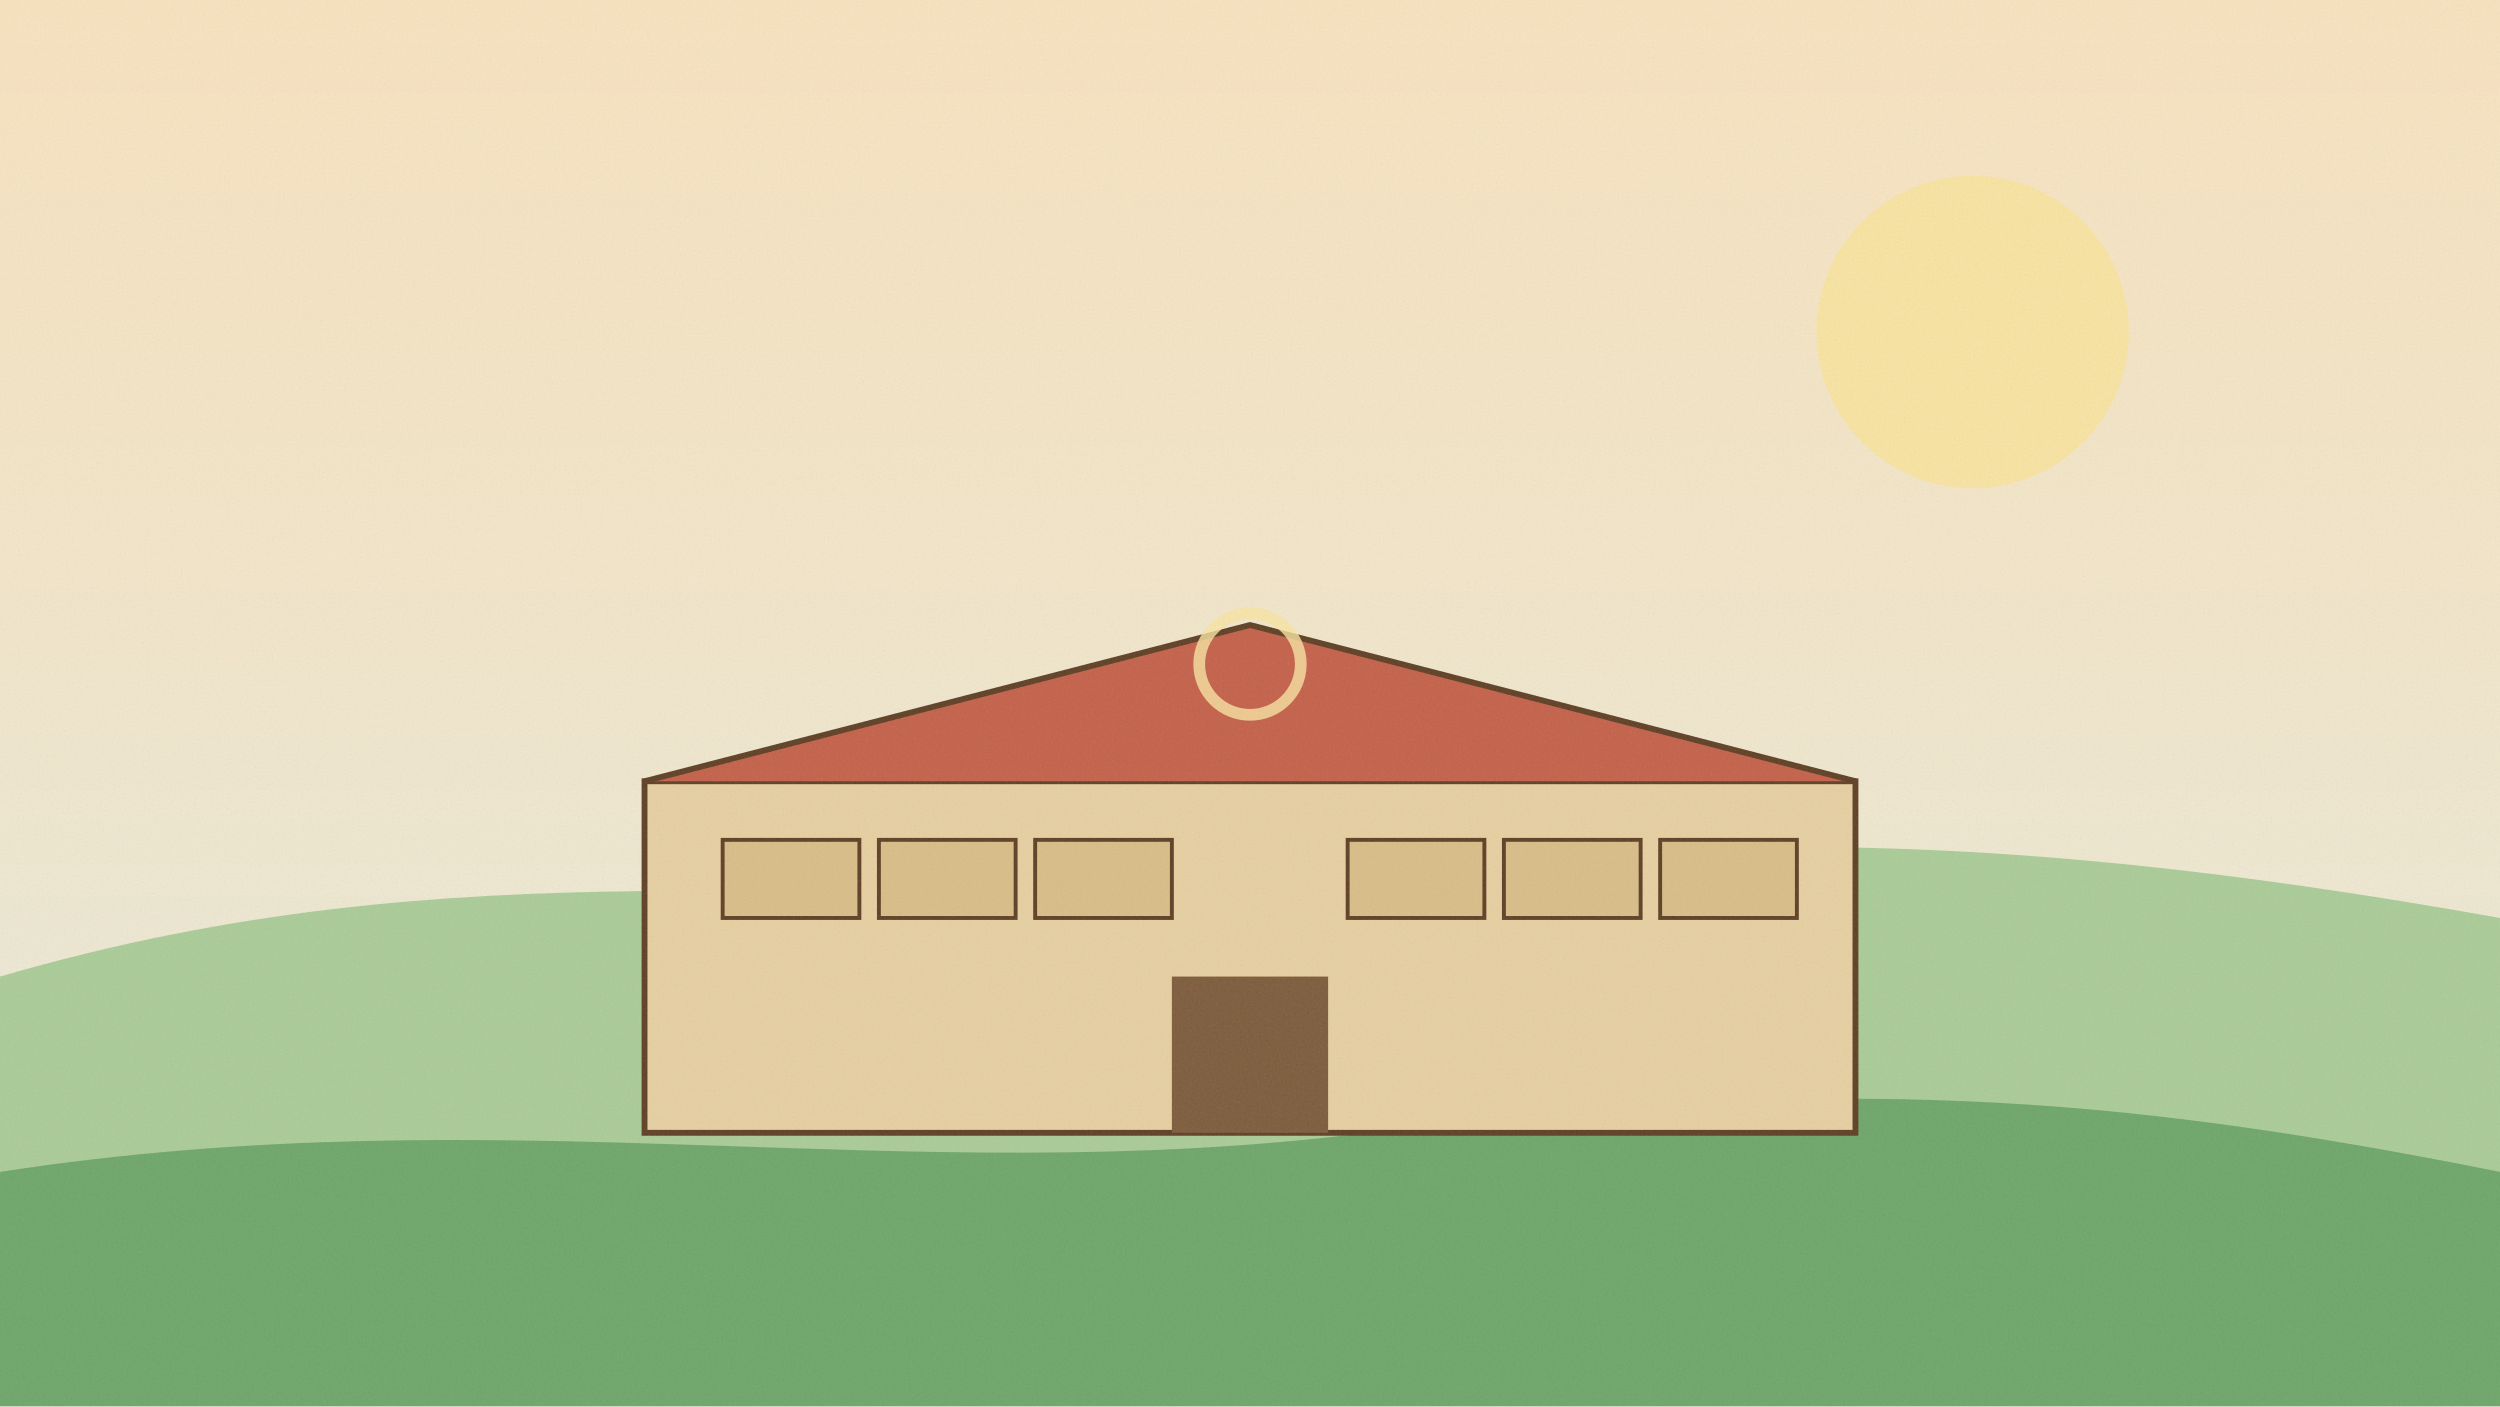
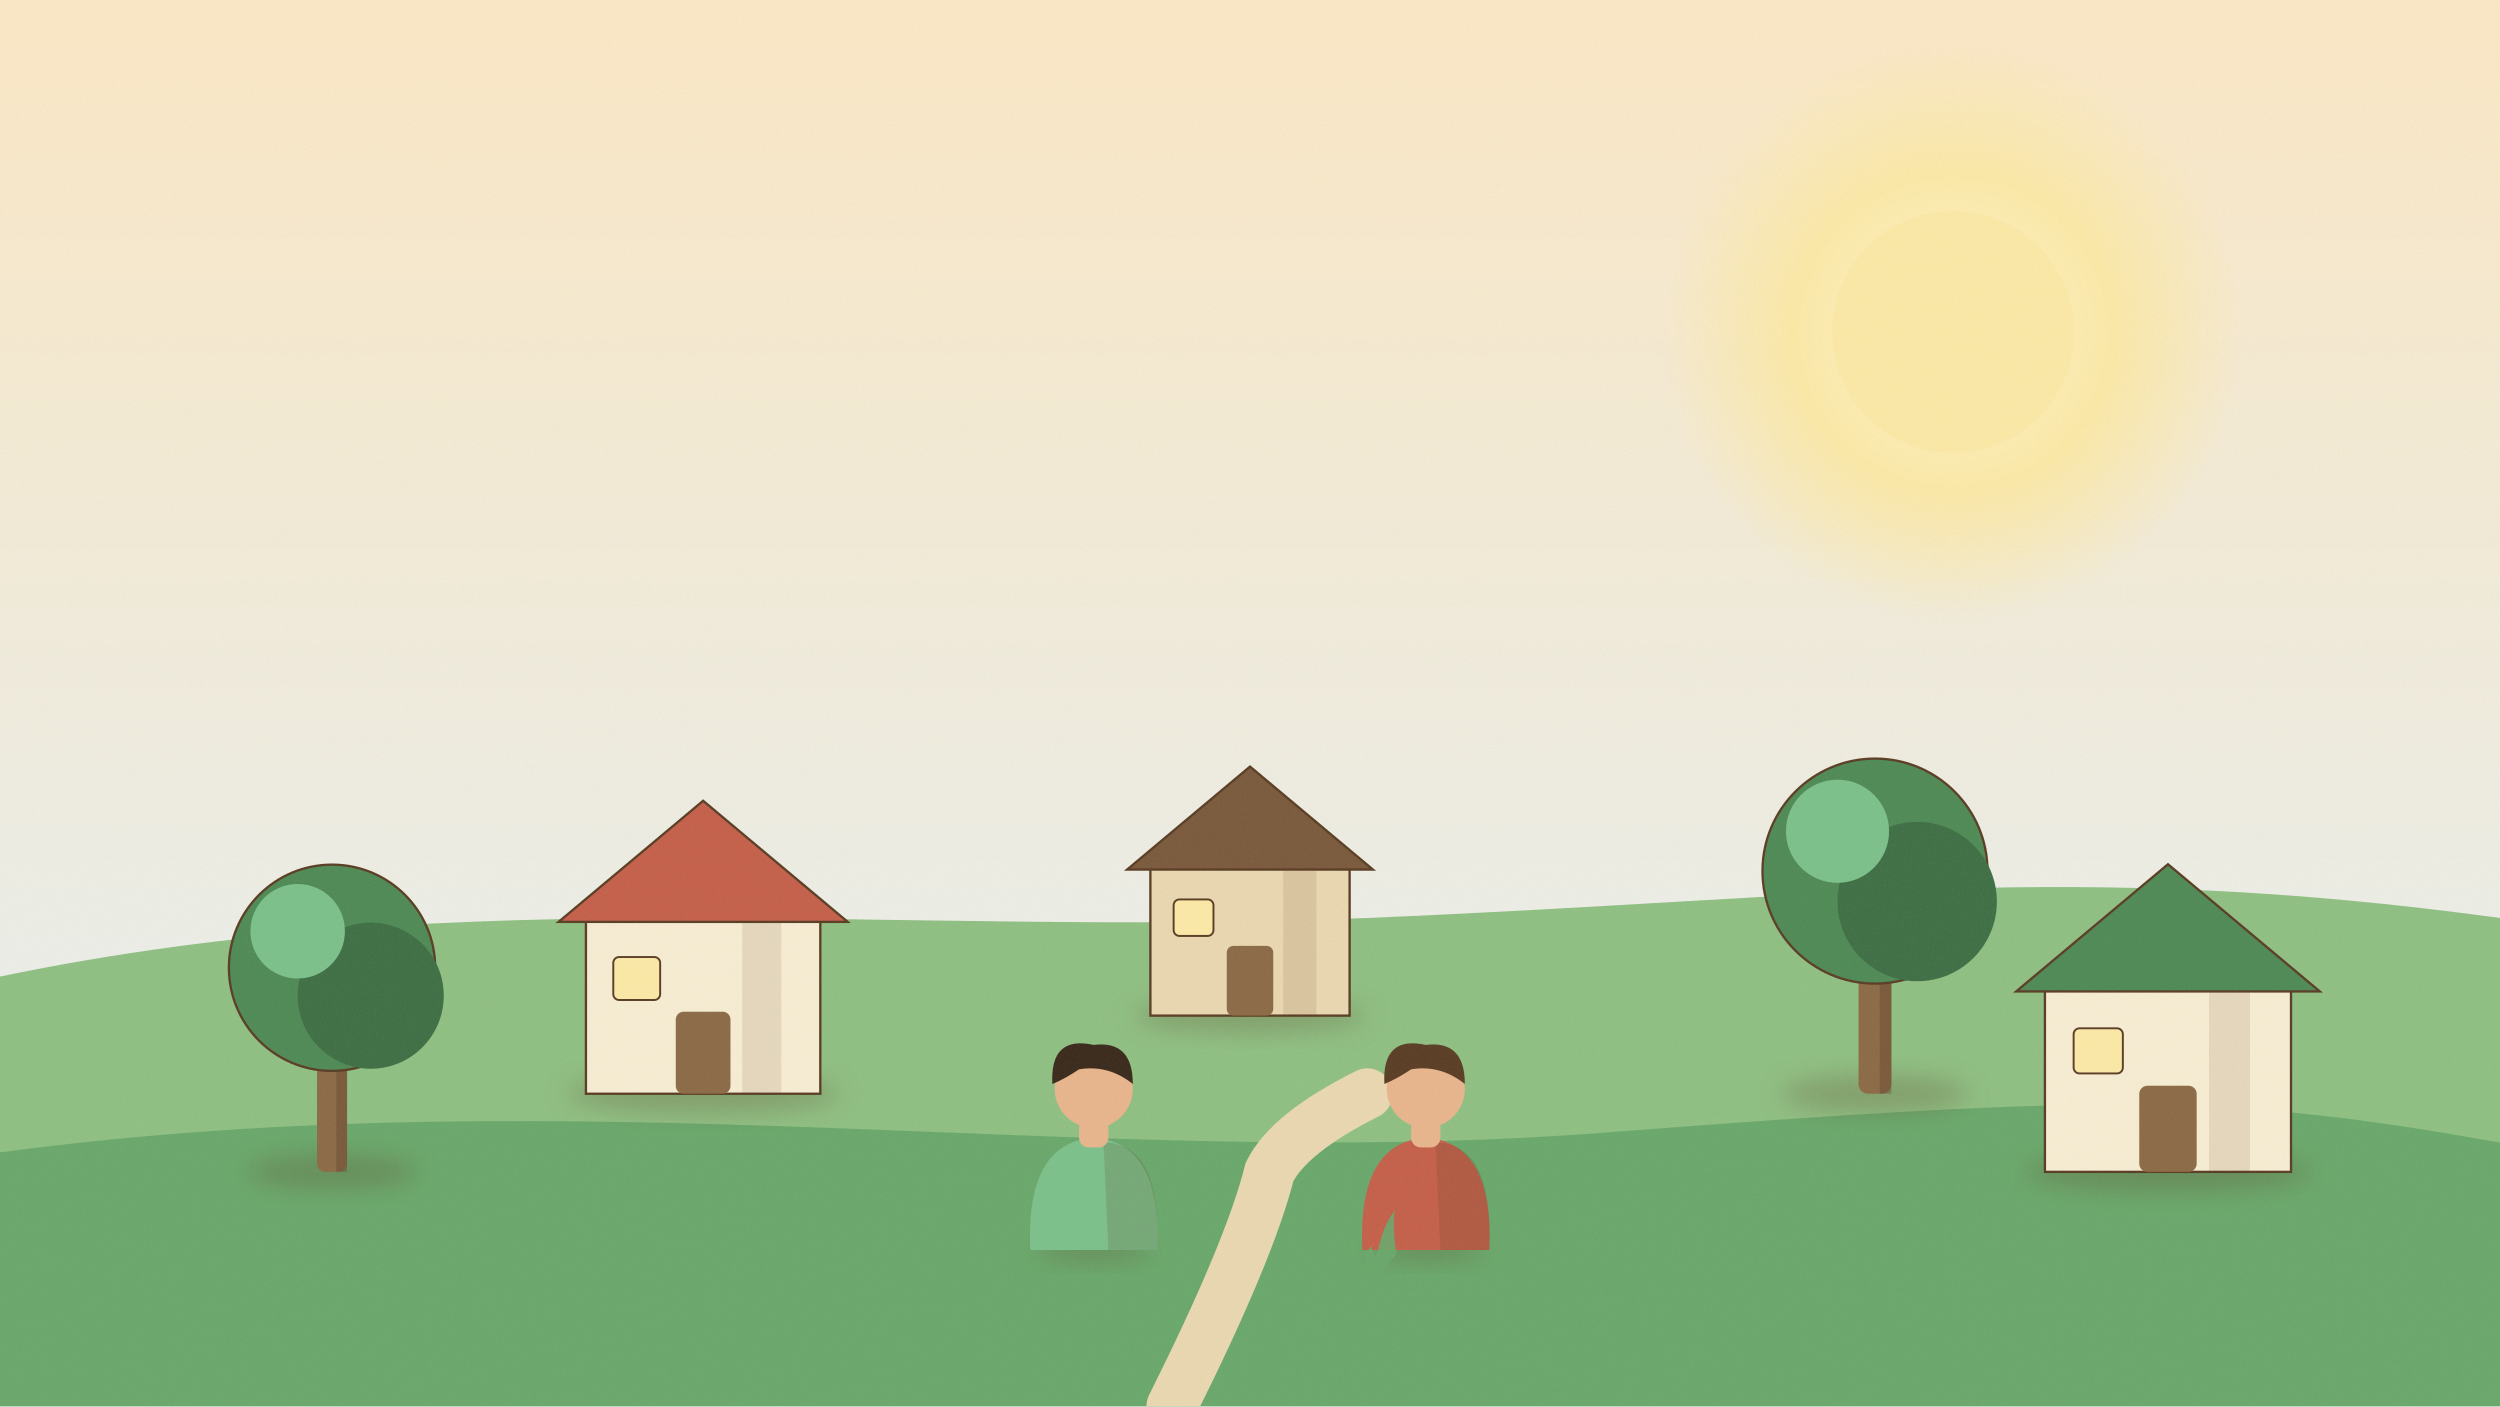
<svg xmlns="http://www.w3.org/2000/svg" viewBox="0 0 1280 720" preserveAspectRatio="xMidYMid slice" role="img" aria-hidden="true">
  <defs>
-     <linearGradient id="ef" x1="0" y1="0" x2="0" y2="1">
+     <linearGradient id="cl-efesios" x1="0" y1="0" x2="0" y2="1">
      <stop offset="0" stop-color="#fbe7c4" />
-       <stop offset="1" stop-color="#e9efe2" />
+       <stop offset="1" stop-color="#e4f0f6" />
    </linearGradient>
+     <radialGradient id="so-efesios">
+       <stop offset="0" stop-color="#fff6cf" />
+       <stop offset=".55" stop-color="#fbe8a6" />
+       <stop offset="1" stop-color="#fbe8a6" stop-opacity="0" />
+     </radialGradient>
    <filter id="gr-efesios" x="0" y="0" width="100%" height="100%">
      <feTurbulence type="fractalNoise" baseFrequency=".9" numOctaves="2" seed="7" result="n" />
      <feColorMatrix type="saturate" values="0" in="n" result="g" />
      <feComponentTransfer in="g">
        <feFuncA type="table" tableValues="0 .10" />
      </feComponentTransfer>
    </filter>
    <filter id="sh-efesios" x="-50%" y="-50%" width="200%" height="200%">
      <feGaussianBlur stdDeviation="6" />
    </filter>
  </defs>
-   <rect width="1280" height="720" fill="url(#ef)" />
-   <circle cx="1010" cy="170" r="80" fill="#fbe8a6" />
-   <path d="M0 500C240 430 420 470 640 450S1000 420 1280 470V720H0Z" fill="#a9cf9b" />
-   <path d="M0 600C260 560 460 610 700 580S1080 560 1280 600V720H0Z" fill="#6aa86b" />
-   <rect x="330" y="400" width="620" height="180" fill="#e8d3a6" stroke="#5a3d24" stroke-width="3" />
-   <path d="M330 400 640 320 950 400" fill="#c4604a" stroke="#5a3d24" stroke-width="3" stroke-linejoin="round" />
-   <g fill="#d9c08a" stroke="#5a3d24" stroke-width="2">
-     <rect x="370" y="430" width="70" height="40" />
-     <rect x="450" y="430" width="70" height="40" />
-     <rect x="530" y="430" width="70" height="40" />
-     <rect x="690" y="430" width="70" height="40" />
-     <rect x="770" y="430" width="70" height="40" />
-     <rect x="850" y="430" width="70" height="40" />
-   </g>
-   <rect x="600" y="500" width="80" height="80" fill="#7a5a3c" />
-   <circle cx="640" cy="340" r="26" fill="none" stroke="#fbe8a6" stroke-width="6" opacity=".8" />
-   <g data-mejora="2" aria-hidden="true">
-     <rect width="1280" height="720" fill="#c9893f" opacity=".05" />
-     <rect width="1280" height="720" filter="url(#gr-efesios)" />
-   </g>
+   <rect width="1280" height="720" fill="url(#cl-efesios)" />
+   <circle cx="1000" cy="170" r="149" fill="url(#so-efesios)" />
+   <circle cx="1000" cy="170" r="62" fill="#fbe8a6" />
+   <path d="M0 500C240 450 460 480 700 470S1060 440 1280 470V720H0Z" fill="#8fbf82" />
+   <path d="M0 590C300 550 560 600 820 580S1140 560 1280 585V720H0Z" fill="#6aa86b" />
+   <path d="M600 720 Q640 640 650 600 Q660 580 700 560" stroke="#e9d7b0" stroke-width="26" fill="none" stroke-linecap="round" />
+   <ellipse cx="170.0" cy="600.0" rx="44.0" ry="8.8" fill="#5a3d24" opacity=".25" filter="url(#sh-efesios)" />
+   <rect x="162.3" y="534.0" width="15.4" height="66.0" rx="4.4" fill="#8c6a46" />
+   <rect x="172.2" y="534.0" width="5.5" height="66.0" fill="#5a3d24" opacity=".35" />
+   <circle cx="170.0" cy="495.5" r="52.8" fill="#4f8a55" stroke="#5a3d24" stroke-width="1.2" />
+   <circle cx="189.8" cy="509.8" r="37.4" fill="#3f6f45" />
+   <circle cx="152.4" cy="476.8" r="24.2" fill="#7cc08a" />
+   <ellipse cx="360.0" cy="560.0" rx="70.0" ry="10.0" fill="#5a3d24" opacity=".25" filter="url(#sh-efesios)" />
+   <rect x="300.0" y="470.0" width="120.0" height="90.0" fill="#f6ecd2" stroke="#5a3d24" stroke-width="1.2" />
+   <rect x="380.0" y="470.0" width="20.0" height="90.0" fill="#5a3d24" opacity=".12" />
+   <path d="M286.0 472.0 L360.0 410.0 L434.0 472.0Z" fill="#c4604a" stroke="#5a3d24" stroke-width="1.2" />
+   <rect x="346.0" y="518.0" width="28.0" height="42.0" rx="4.0" fill="#8c6a46" />
+   <rect x="314.0" y="490.0" width="24.0" height="22.0" rx="3" fill="#fbe8a6" stroke="#5a3d24" stroke-width="1" />
+   <ellipse cx="640.0" cy="520.0" rx="59.5" ry="8.5" fill="#5a3d24" opacity=".25" filter="url(#sh-efesios)" />
+   <rect x="589.0" y="443.5" width="102.0" height="76.5" fill="#e9d7b0" stroke="#5a3d24" stroke-width="1.2" />
+   <rect x="657.0" y="443.5" width="17.0" height="76.5" fill="#5a3d24" opacity=".12" />
+   <path d="M577.1 445.2 L640.0 392.5 L702.9 445.2Z" fill="#7a5a3c" stroke="#5a3d24" stroke-width="1.2" />
+   <rect x="628.1" y="484.3" width="23.8" height="35.7" rx="3.4" fill="#8c6a46" />
+   <rect x="600.9" y="460.5" width="20.4" height="18.7" rx="3" fill="#fbe8a6" stroke="#5a3d24" stroke-width="1" />
+   <ellipse cx="960.0" cy="560.0" rx="48.0" ry="9.6" fill="#5a3d24" opacity=".25" filter="url(#sh-efesios)" />
+   <rect x="951.6" y="488.0" width="16.8" height="72.0" rx="4.8" fill="#8c6a46" />
+   <rect x="962.4" y="488.0" width="6.0" height="72.0" fill="#5a3d24" opacity=".35" />
+   <circle cx="960.0" cy="446.0" r="57.6" fill="#4f8a55" stroke="#5a3d24" stroke-width="1.2" />
+   <circle cx="981.6" cy="461.6" r="40.8" fill="#3f6f45" />
+   <circle cx="940.8" cy="425.6" r="26.4" fill="#7cc08a" />
+   <ellipse cx="1110.0" cy="600.0" rx="73.5" ry="10.5" fill="#5a3d24" opacity=".25" filter="url(#sh-efesios)" />
+   <rect x="1047.0" y="505.5" width="126.0" height="94.5" fill="#f6ecd2" stroke="#5a3d24" stroke-width="1.2" />
+   <rect x="1131.0" y="505.5" width="21.0" height="94.5" fill="#5a3d24" opacity=".12" />
+   <path d="M1032.3 507.6 L1110.0 442.5 L1187.7 507.6Z" fill="#4f8a55" stroke="#5a3d24" stroke-width="1.2" />
+   <rect x="1095.3" y="555.9" width="29.4" height="44.1" rx="4.2" fill="#8c6a46" />
+   <rect x="1061.7" y="526.5" width="25.2" height="23.1" rx="3" fill="#fbe8a6" stroke="#5a3d24" stroke-width="1" />
+   <ellipse cx="560.0" cy="640.0" rx="30.0" ry="6.0" fill="#5a3d24" opacity=".25" filter="url(#sh-efesios)" />
+   <path d="M527.5 640.0 Q525.0 585.0 560.0 582.5 Q595.0 585.0 592.5 640.0 Z" fill="#7cc08a" />
+   <path d="M565.0 585.0 Q595.0 585.0 592.5 640.0 L567.5 640.0 Z" fill="#5a3d24" opacity=".18" />
+   <rect x="552.5" y="572.5" width="15.0" height="15.0" rx="5.0" fill="#e8b58c" />
+   <circle cx="560.0" cy="557.5" r="20.0" fill="#e8b58c" />
+   <path d="M538.8 555.0 Q537.5 530.0 560.0 535.0 Q580.0 532.5 580.0 555.0 Q567.5 545.0 552.5 547.5 Q545.0 552.5 538.8 555.0Z" fill="#3a2a1c" />
+   <ellipse cx="730.0" cy="640.0" rx="30.0" ry="6.0" fill="#5a3d24" opacity=".25" filter="url(#sh-efesios)" />
+   <path d="M697.5 640.0 Q695.0 585.0 730.0 582.5 Q765.0 585.0 762.5 640.0 Z" fill="#c4604a" />
+   <path d="M735.0 585.0 Q765.0 585.0 762.5 640.0 L737.5 640.0 Z" fill="#5a3d24" opacity=".18" />
+   <rect x="722.5" y="572.5" width="15.0" height="15.0" rx="5.0" fill="#e8b58c" />
+   <circle cx="730.0" cy="557.5" r="20.0" fill="#e8b58c" />
+   <path d="M708.8 555.0 Q707.5 530.0 730.0 535.0 Q750.0 532.5 750.0 555.0 Q737.5 545.0 722.5 547.5 Q715.0 552.5 708.8 555.0Z" fill="#5a3d24" />
+   <path d="M80 660 q-4 -14 2 -22 q2 10 4 0 q3 -12 8 -18 q-1 10 1 22 Z" fill="#6aa86b" opacity=".9" />
+   <path d="M300 660 q-4 -14 2 -22 q2 10 4 0 q3 -12 8 -18 q-1 10 1 22 Z" fill="#6aa86b" opacity=".9" />
+   <path d="M700 660 q-4 -14 2 -22 q2 10 4 0 q3 -12 8 -18 q-1 10 1 22 Z" fill="#6aa86b" opacity=".9" />
+   <path d="M1000 660 q-4 -14 2 -22 q2 10 4 0 q3 -12 8 -18 q-1 10 1 22 Z" fill="#6aa86b" opacity=".9" />
+   <path d="M1220 660 q-4 -14 2 -22 q2 10 4 0 q3 -12 8 -18 q-1 10 1 22 Z" fill="#6aa86b" opacity=".9" />
+   <rect width="1280" height="720" filter="url(#gr-efesios)" opacity=".55" />
</svg>
